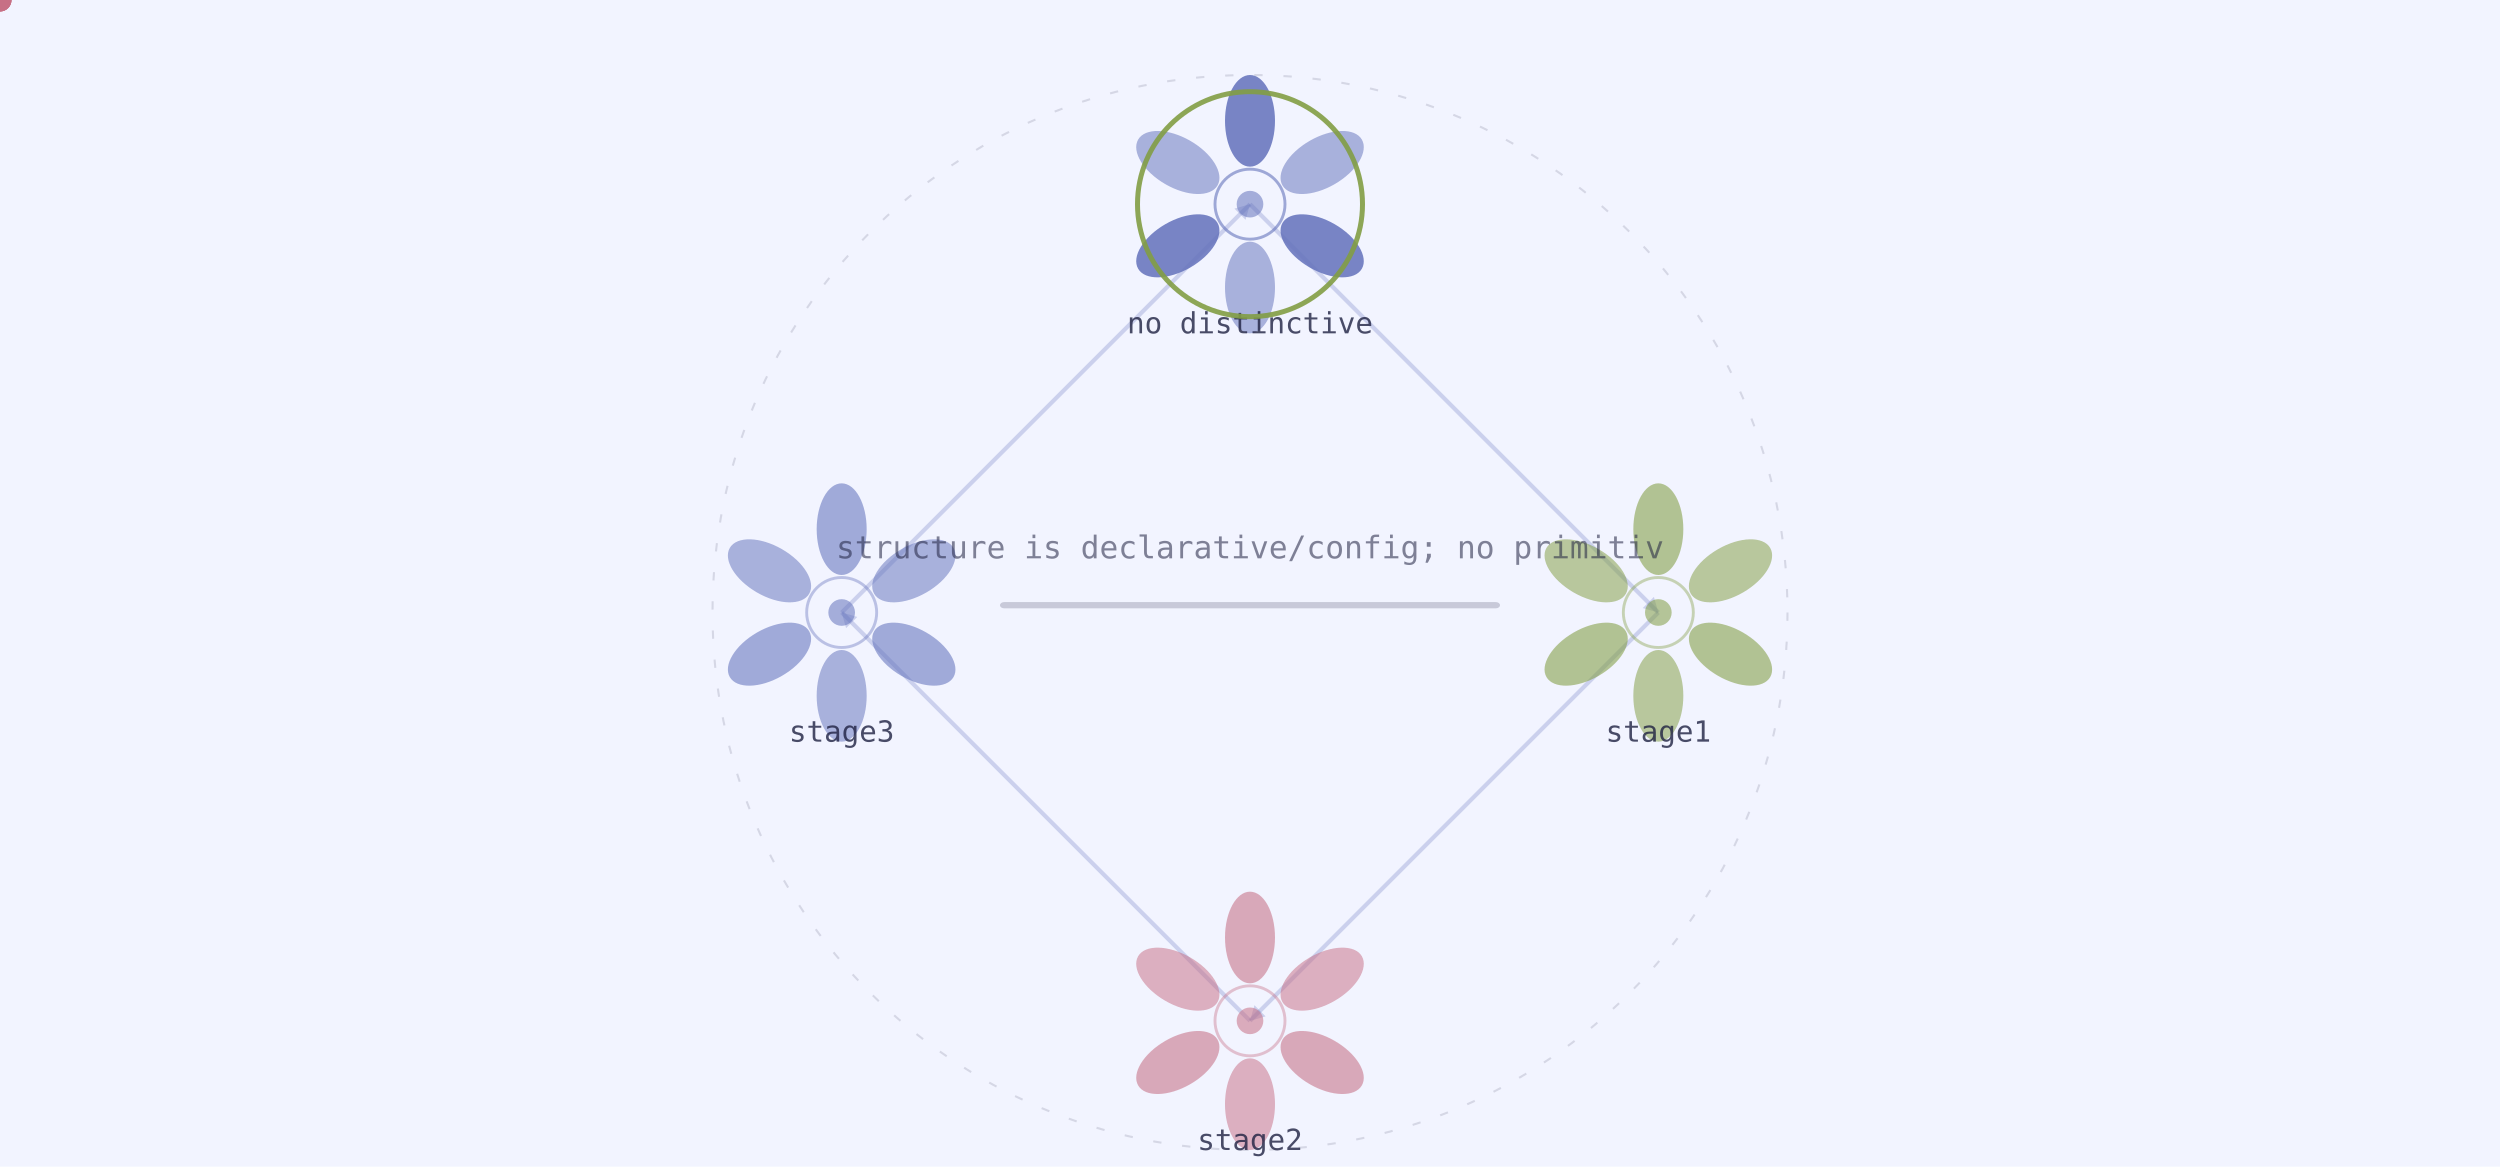
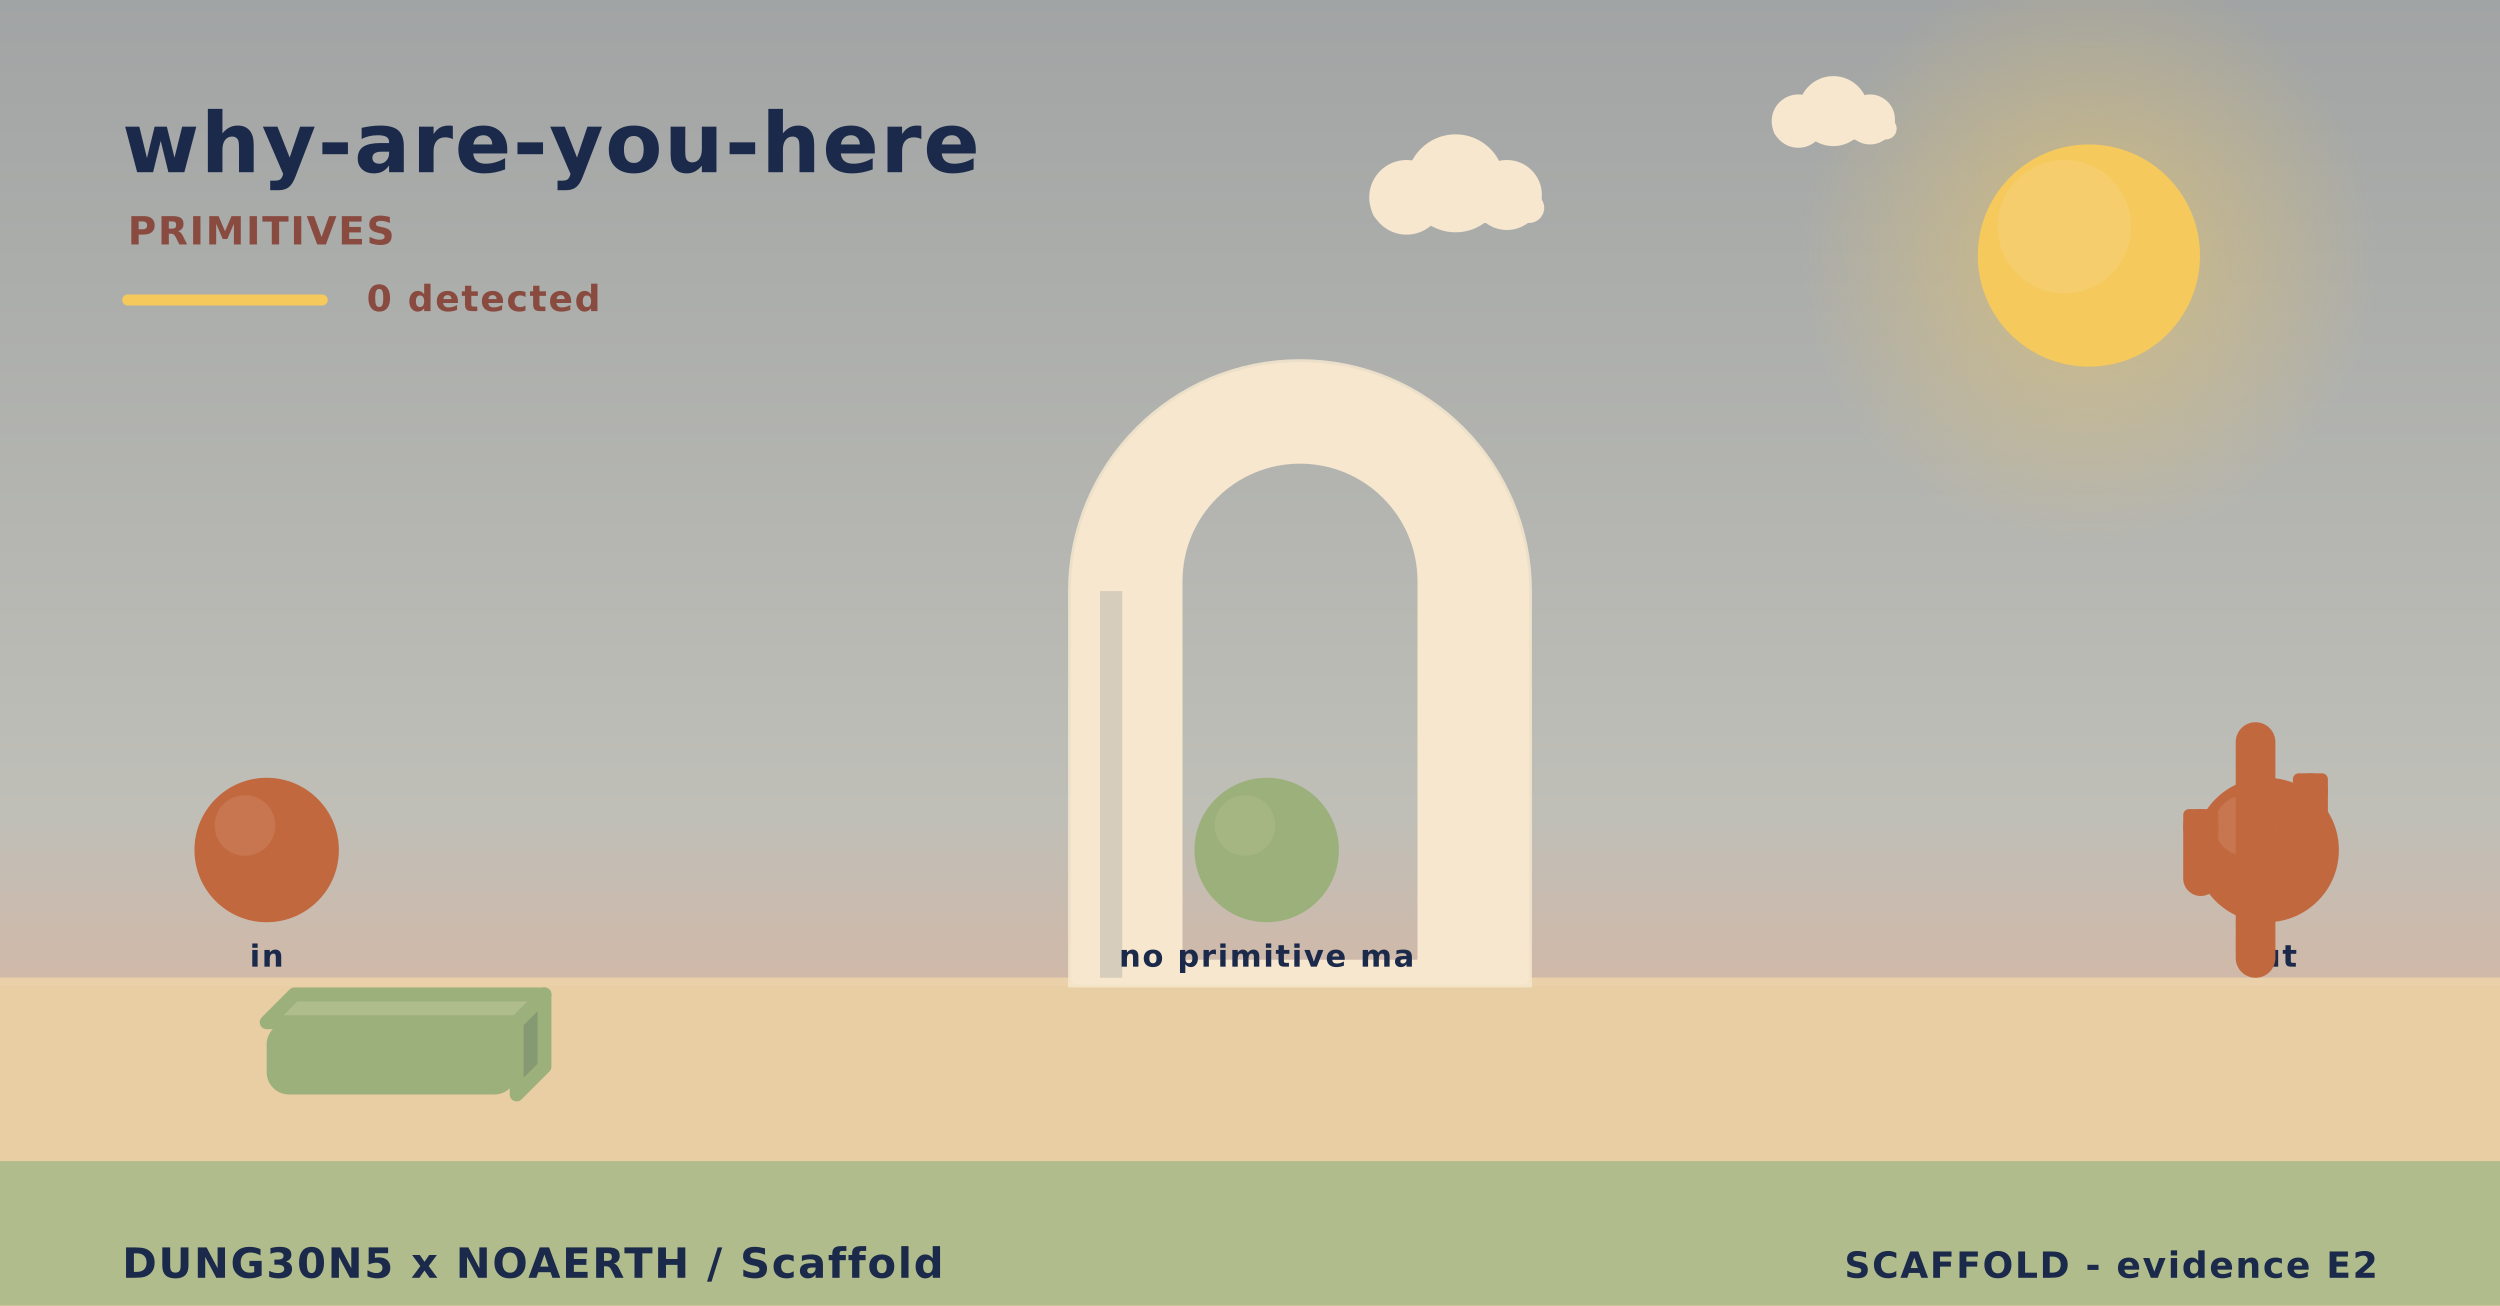
- <svg xmlns="http://www.w3.org/2000/svg" viewBox="0 0 1200 560" width="1200" height="560" role="img" aria-label="why-are-you-here state machine">
-   <rect width="1200" height="560" fill="#f2f4ff" />
-   <defs>
-     <linearGradient id="gs" x1="0" y1="0" x2="1" y2="1">
-       <stop offset="0%" stop-color="#6473bc" />
-       <stop offset="100%" stop-color="#829d44" />
-     </linearGradient>
-   </defs>
-   <circle cx="600.00" cy="294.00" r="258.00" fill="none" stroke="rgba(31,33,65,0.140)" stroke-width="1.00" opacity="1.00" stroke-dasharray="4 10" />
-   <line x1="600.00" y1="98.00" x2="796.00" y2="294.00" stroke="rgba(100,115,188,0.500)" stroke-width="2.00" opacity="0.55" />
-   <polygon points="796.00,294.00 793.88,286.50 788.50,291.88" fill="rgba(100,115,188,0.500)" opacity="0.55" />
-   <g opacity="0.9">
-     <circle cx="0.00" cy="0.00" r="5.50" fill="#c77085" opacity="1.00" />
-     <animateTransform attributeName="transform" type="translate" values="600.00,98.00 796.00,294.00" dur="7.4s" begin="0.0s" repeatCount="indefinite" />
-     <animateTransform attributeName="transform" type="translate" values="796.00,294.00 600.00,98.00" dur="7.4s" begin="3.7s" repeatCount="indefinite" />
+ <svg xmlns="http://www.w3.org/2000/svg" width="900" height="470" viewBox="0 0 900 470" role="img" aria-label="why-are-you-here - how it behaves">
+   <linearGradient id="skys" x1="0" y1="0" x2="0" y2="1">
+     <stop offset="0" stop-color="#a1a4a4" />
+     <stop offset="0.62" stop-color="#bfbfb8" />
+     <stop offset="1" stop-color="#f3ad8a" />
+   </linearGradient>
+   <rect width="900" height="470" fill="url(#skys)" />
+   <radialGradient id="suns">
+     <stop offset="0.35" stop-color="#f5c95c" stop-opacity="0.34" />
+     <stop offset="1" stop-color="#f5c95c" stop-opacity="0" />
+   </radialGradient>
+   <circle cx="752" cy="92" r="104" fill="url(#suns)" />
+   <circle cx="752" cy="92" r="40" fill="#f5c95c" />
+   <circle cx="743.2" cy="81.6" r="24" fill="#f5d27e" opacity="0.5" />
+   <g>
+     <circle cx="524" cy="66" r="17.64" fill="#f6e7ce" />
+     <circle cx="506.36" cy="71.04" r="13.44" fill="#f6e7ce" />
+     <circle cx="542.48" cy="70.2" r="12.6" fill="#f6e7ce" />
+     <rect x="493.76" y="69.36" width="62.16" height="10.92" rx="5.46" fill="#f6e7ce" />
+     <animateTransform attributeName="transform" type="translate" values="0 0;24 0;0 0" dur="36s" begin="0s" repeatCount="indefinite" />
  </g>
-   <line x1="796.00" y1="294.00" x2="600.00" y2="490.00" stroke="rgba(100,115,188,0.500)" stroke-width="2.00" opacity="0.55" />
-   <polygon points="600.00,490.00 607.50,487.88 602.12,482.50" fill="rgba(100,115,188,0.500)" opacity="0.55" />
-   <g opacity="0.9">
-     <circle cx="0.00" cy="0.00" r="5.50" fill="#c77085" opacity="1.00" />
-     <animateTransform attributeName="transform" type="translate" values="796.00,294.00 600.00,490.00" dur="7.4s" begin="1.85s" repeatCount="indefinite" />
-     <animateTransform attributeName="transform" type="translate" values="600.00,490.00 796.00,294.00" dur="7.4s" begin="5.55s" repeatCount="indefinite" />
+   <g>
+     <circle cx="660" cy="40" r="12.6" fill="#f6e7ce" />
+     <circle cx="647.4" cy="43.6" r="9.6" fill="#f6e7ce" />
+     <circle cx="673.2" cy="43" r="9" fill="#f6e7ce" />
+     <rect x="638.4" y="42.4" width="44.4" height="7.8" rx="3.9" fill="#f6e7ce" />
+     <animateTransform attributeName="transform" type="translate" values="0 0;-18 0;0 0" dur="46s" begin="3s" repeatCount="indefinite" />
  </g>
-   <line x1="600.00" y1="490.00" x2="404.00" y2="294.00" stroke="rgba(100,115,188,0.500)" stroke-width="2.00" opacity="0.55" />
-   <polygon points="404.00,294.00 406.12,301.50 411.50,296.12" fill="rgba(100,115,188,0.500)" opacity="0.55" />
-   <g opacity="0.9">
-     <circle cx="0.00" cy="0.00" r="5.50" fill="#c77085" opacity="1.00" />
-     <animateTransform attributeName="transform" type="translate" values="600.00,490.00 404.00,294.00" dur="7.4s" begin="3.7s" repeatCount="indefinite" />
-     <animateTransform attributeName="transform" type="translate" values="404.00,294.00 600.00,490.00" dur="7.4s" begin="7.4s" repeatCount="indefinite" />
+   <rect x="0" y="352" width="900" height="118" fill="#e9cda3" />
+   <rect x="0" y="352" width="900" height="3" fill="#ebd1a9" />
+   <text x="44" y="62" font-family="Verdana,DejaVu Sans,sans-serif" font-size="30" font-weight="700" letter-spacing="0.6" fill="#1b2a4a" text-anchor="start">why-are-you-here</text>
+   <text x="46" y="88" font-family="Verdana,DejaVu Sans,sans-serif" font-size="14" font-weight="700" letter-spacing="0.6" fill="#894b3f" text-anchor="start">PRIMITIVES</text>
+   <rect x="44" y="106" width="74" height="4" rx="2" fill="#f5c95c" />
+   <text x="132" y="112" font-family="Verdana,DejaVu Sans,sans-serif" font-size="13" font-weight="700" letter-spacing="0.6" fill="#894b3f" text-anchor="start">0 detected</text>
+   <path d="M388,352 L388,212.8 A80,80 0 0 1 548,212.8 L548,352 Z M423.2,348 L423.2,209.22 A44.8,44.8 0 0 1 512.8,209.22 L512.8,348 Z" fill="#f6e7ce" fill-rule="evenodd" stroke="#f6e7ce" stroke-width="5" stroke-linejoin="round" />
+   <path d="M388,352 L388,212.8 A80,80 0 0 1 548,212.8 L548,352 Z" fill="none" stroke="#f6e7ce" stroke-width="7" stroke-linecap="round" opacity="0.85" />
+   <rect x="396" y="212.8" width="8" height="139.2" fill="#d7cdbc" />
+   <circle cx="96" cy="306" r="26" fill="#c1683f" />
+   <circle cx="88.2" cy="297.16" r="10.92" fill="#cc815c" opacity="0.55" />
+   <text x="96" y="348" font-family="Verdana,DejaVu Sans,sans-serif" font-size="11" font-weight="700" letter-spacing="0.6" fill="#1b2a4a" text-anchor="middle">in</text>
+   <g>
+     <circle cx="456" cy="306" r="26" fill="#9bb07a" />
+     <circle cx="448.2" cy="297.16" r="10.92" fill="#adbb8b" opacity="0.55" />
+     <animate attributeName="opacity" values="0.8;1;0.8" dur="4.6s" begin="0s" repeatCount="indefinite" />
  </g>
-   <line x1="404.00" y1="294.00" x2="600.00" y2="98.00" stroke="rgba(100,115,188,0.500)" stroke-width="2.00" opacity="0.55" />
-   <polygon points="600.00,98.00 592.50,100.12 597.88,105.50" fill="rgba(100,115,188,0.500)" opacity="0.55" />
-   <g opacity="0.9">
-     <circle cx="0.00" cy="0.00" r="5.50" fill="#c77085" opacity="1.00" />
-     <animateTransform attributeName="transform" type="translate" values="404.00,294.00 600.00,98.00" dur="7.4s" begin="5.55s" repeatCount="indefinite" />
-     <animateTransform attributeName="transform" type="translate" values="600.00,98.00 404.00,294.00" dur="7.4s" begin="9.25s" repeatCount="indefinite" />
-   </g>
-   <ellipse cx="600.00" cy="58.00" rx="12.00" ry="22.00" fill="rgba(100,115,188,0.900)" opacity="0.95" transform="rotate(0.0 600.00 58.00)" />
-   <ellipse cx="634.64" cy="78.00" rx="12.00" ry="22.00" fill="rgba(100,115,188,0.550)" opacity="0.95" transform="rotate(60.0 634.64 78.00)" />
-   <ellipse cx="634.64" cy="118.00" rx="12.00" ry="22.00" fill="rgba(100,115,188,0.900)" opacity="0.95" transform="rotate(120.0 634.64 118.00)" />
-   <ellipse cx="600.00" cy="138.00" rx="12.00" ry="22.00" fill="rgba(100,115,188,0.550)" opacity="0.95" transform="rotate(180.0 600.00 138.00)" />
-   <ellipse cx="565.36" cy="118.00" rx="12.00" ry="22.00" fill="rgba(100,115,188,0.900)" opacity="0.95" transform="rotate(240.0 565.36 118.00)" />
-   <ellipse cx="565.36" cy="78.00" rx="12.00" ry="22.00" fill="rgba(100,115,188,0.550)" opacity="0.95" transform="rotate(300.0 565.36 78.00)" />
-   <circle cx="600.00" cy="98.00" r="16.80" fill="none" stroke="rgba(100,115,188,0.900)" stroke-width="1.40" opacity="0.66" />
-   <circle cx="600.00" cy="98.00" r="6.40" fill="rgba(100,115,188,0.550)" opacity="1.00" />
-   <text x="600" y="160" font-family="ui-monospace,Menlo,monospace" font-size="14" fill="rgba(31,33,65,0.800)" text-anchor="middle">no distinctive</text>
-   <g>
-     <circle cx="600.00" cy="98.00" r="54.00" fill="none" stroke="#829d44" stroke-width="2.40" opacity="0.90" />
-     <animate attributeName="opacity" values="0.25;1.0;0.25" dur="14.8s" begin="0.0s" repeatCount="indefinite" />
-   </g>
-   <ellipse cx="796.00" cy="254.00" rx="12.00" ry="22.00" fill="rgba(130,157,68,0.600)" opacity="0.95" transform="rotate(0.0 796.00 254.00)" />
-   <ellipse cx="830.64" cy="274.00" rx="12.00" ry="22.00" fill="rgba(130,157,68,0.550)" opacity="0.95" transform="rotate(60.0 830.64 274.00)" />
-   <ellipse cx="830.64" cy="314.00" rx="12.00" ry="22.00" fill="rgba(130,157,68,0.600)" opacity="0.95" transform="rotate(120.0 830.64 314.00)" />
-   <ellipse cx="796.00" cy="334.00" rx="12.00" ry="22.00" fill="rgba(130,157,68,0.550)" opacity="0.95" transform="rotate(180.0 796.00 334.00)" />
-   <ellipse cx="761.36" cy="314.00" rx="12.00" ry="22.00" fill="rgba(130,157,68,0.600)" opacity="0.95" transform="rotate(240.0 761.36 314.00)" />
-   <ellipse cx="761.36" cy="274.00" rx="12.00" ry="22.00" fill="rgba(130,157,68,0.550)" opacity="0.95" transform="rotate(300.0 761.36 274.00)" />
-   <circle cx="796.00" cy="294.00" r="16.80" fill="none" stroke="rgba(130,157,68,0.600)" stroke-width="1.40" opacity="0.66" />
-   <circle cx="796.00" cy="294.00" r="6.40" fill="rgba(130,157,68,0.550)" opacity="1.00" />
-   <text x="796" y="356" font-family="ui-monospace,Menlo,monospace" font-size="14" fill="rgba(31,33,65,0.800)" text-anchor="middle">stage1</text>
-   <ellipse cx="600.00" cy="450.00" rx="12.00" ry="22.00" fill="rgba(199,112,133,0.600)" opacity="0.95" transform="rotate(0.0 600.00 450.00)" />
-   <ellipse cx="634.64" cy="470.00" rx="12.00" ry="22.00" fill="rgba(199,112,133,0.550)" opacity="0.95" transform="rotate(60.0 634.64 470.00)" />
-   <ellipse cx="634.64" cy="510.00" rx="12.00" ry="22.00" fill="rgba(199,112,133,0.600)" opacity="0.95" transform="rotate(120.0 634.64 510.00)" />
-   <ellipse cx="600.00" cy="530.00" rx="12.00" ry="22.00" fill="rgba(199,112,133,0.550)" opacity="0.95" transform="rotate(180.0 600.00 530.00)" />
-   <ellipse cx="565.36" cy="510.00" rx="12.00" ry="22.00" fill="rgba(199,112,133,0.600)" opacity="0.95" transform="rotate(240.0 565.36 510.00)" />
-   <ellipse cx="565.36" cy="470.00" rx="12.00" ry="22.00" fill="rgba(199,112,133,0.550)" opacity="0.95" transform="rotate(300.0 565.36 470.00)" />
-   <circle cx="600.00" cy="490.00" r="16.80" fill="none" stroke="rgba(199,112,133,0.600)" stroke-width="1.40" opacity="0.66" />
-   <circle cx="600.00" cy="490.00" r="6.40" fill="rgba(199,112,133,0.550)" opacity="1.00" />
-   <text x="600" y="552" font-family="ui-monospace,Menlo,monospace" font-size="14" fill="rgba(31,33,65,0.800)" text-anchor="middle">stage2</text>
-   <ellipse cx="404.00" cy="254.00" rx="12.00" ry="22.00" fill="rgba(100,115,188,0.600)" opacity="0.95" transform="rotate(0.0 404.00 254.00)" />
-   <ellipse cx="438.64" cy="274.00" rx="12.00" ry="22.00" fill="rgba(100,115,188,0.550)" opacity="0.95" transform="rotate(60.0 438.64 274.00)" />
-   <ellipse cx="438.64" cy="314.00" rx="12.00" ry="22.00" fill="rgba(100,115,188,0.600)" opacity="0.95" transform="rotate(120.0 438.64 314.00)" />
-   <ellipse cx="404.00" cy="334.00" rx="12.00" ry="22.00" fill="rgba(100,115,188,0.550)" opacity="0.95" transform="rotate(180.0 404.00 334.00)" />
-   <ellipse cx="369.36" cy="314.00" rx="12.00" ry="22.00" fill="rgba(100,115,188,0.600)" opacity="0.95" transform="rotate(240.0 369.36 314.00)" />
-   <ellipse cx="369.36" cy="274.00" rx="12.00" ry="22.00" fill="rgba(100,115,188,0.550)" opacity="0.95" transform="rotate(300.0 369.36 274.00)" />
-   <circle cx="404.00" cy="294.00" r="16.80" fill="none" stroke="rgba(100,115,188,0.600)" stroke-width="1.40" opacity="0.66" />
-   <circle cx="404.00" cy="294.00" r="6.40" fill="rgba(100,115,188,0.550)" opacity="1.00" />
-   <text x="404" y="356" font-family="ui-monospace,Menlo,monospace" font-size="14" fill="rgba(31,33,65,0.800)" text-anchor="middle">stage3</text>
-   <rect x="480.00" y="289.00" width="240.00" height="3.00" rx="2.00" fill="rgba(31,33,65,0.200)" opacity="1.00" />
-   <text x="600" y="268" font-family="ui-monospace,Menlo,monospace" font-size="15" fill="rgba(31,33,65,0.550)" text-anchor="middle">structure is declarative/config; no primitiv</text>
+   <text x="456" y="348" font-family="Verdana,DejaVu Sans,sans-serif" font-size="11" font-weight="700" letter-spacing="0.6" fill="#1b2a4a" text-anchor="middle">no primitive ma</text>
+   <circle cx="816" cy="306" r="26" fill="#c1683f" />
+   <circle cx="808.2" cy="297.16" r="10.92" fill="#cc815c" opacity="0.55" />
+   <text x="816" y="348" font-family="Verdana,DejaVu Sans,sans-serif" font-size="11" font-weight="700" letter-spacing="0.6" fill="#1b2a4a" text-anchor="middle">out</text>
+   <path d="M96,368 L186,368 L196,358 L106,358 Z" fill="#afbc8c" stroke="#9bb07a" stroke-width="5" stroke-linejoin="round" />
+   <path d="M186,368 L196,358 L196,384 L186,394 Z" fill="#859972" stroke="#9bb07a" stroke-width="5" stroke-linejoin="round" />
+   <rect x="96" y="368" width="90" height="26" rx="8" fill="#9bb07a" />
+   <rect x="804.86" y="260" width="14.28" height="92" rx="7.14" fill="#c1683f" />
+   <rect x="785.96" y="291.28" width="12.6" height="31.28" rx="6.3" fill="#c1683f" />
+   <rect x="785.96" y="291.28" width="12.6" height="9.2" rx="2.1" fill="#c1683f" />
+   <rect x="825.44" y="278.4" width="12.6" height="31.28" rx="6.3" fill="#c1683f" />
+   <rect x="825.44" y="278.4" width="12.6" height="9.2" rx="2.1" fill="#c1683f" />
+   <rect x="0" y="418" width="900" height="52" rx="0" fill="#adbb8b" opacity="0.94" />
+   <text x="44" y="460" font-family="Verdana,DejaVu Sans,sans-serif" font-size="15" font-weight="700" letter-spacing="0.6" fill="#1b2a4a" text-anchor="start">DUNG30N5 x NOAERTH  /  Scaffold</text>
+   <text x="856" y="460" font-family="Verdana,DejaVu Sans,sans-serif" font-size="13" font-weight="700" letter-spacing="0.6" fill="#1b2a4a" text-anchor="end">SCAFFOLD  -  evidence E2</text>
</svg>
